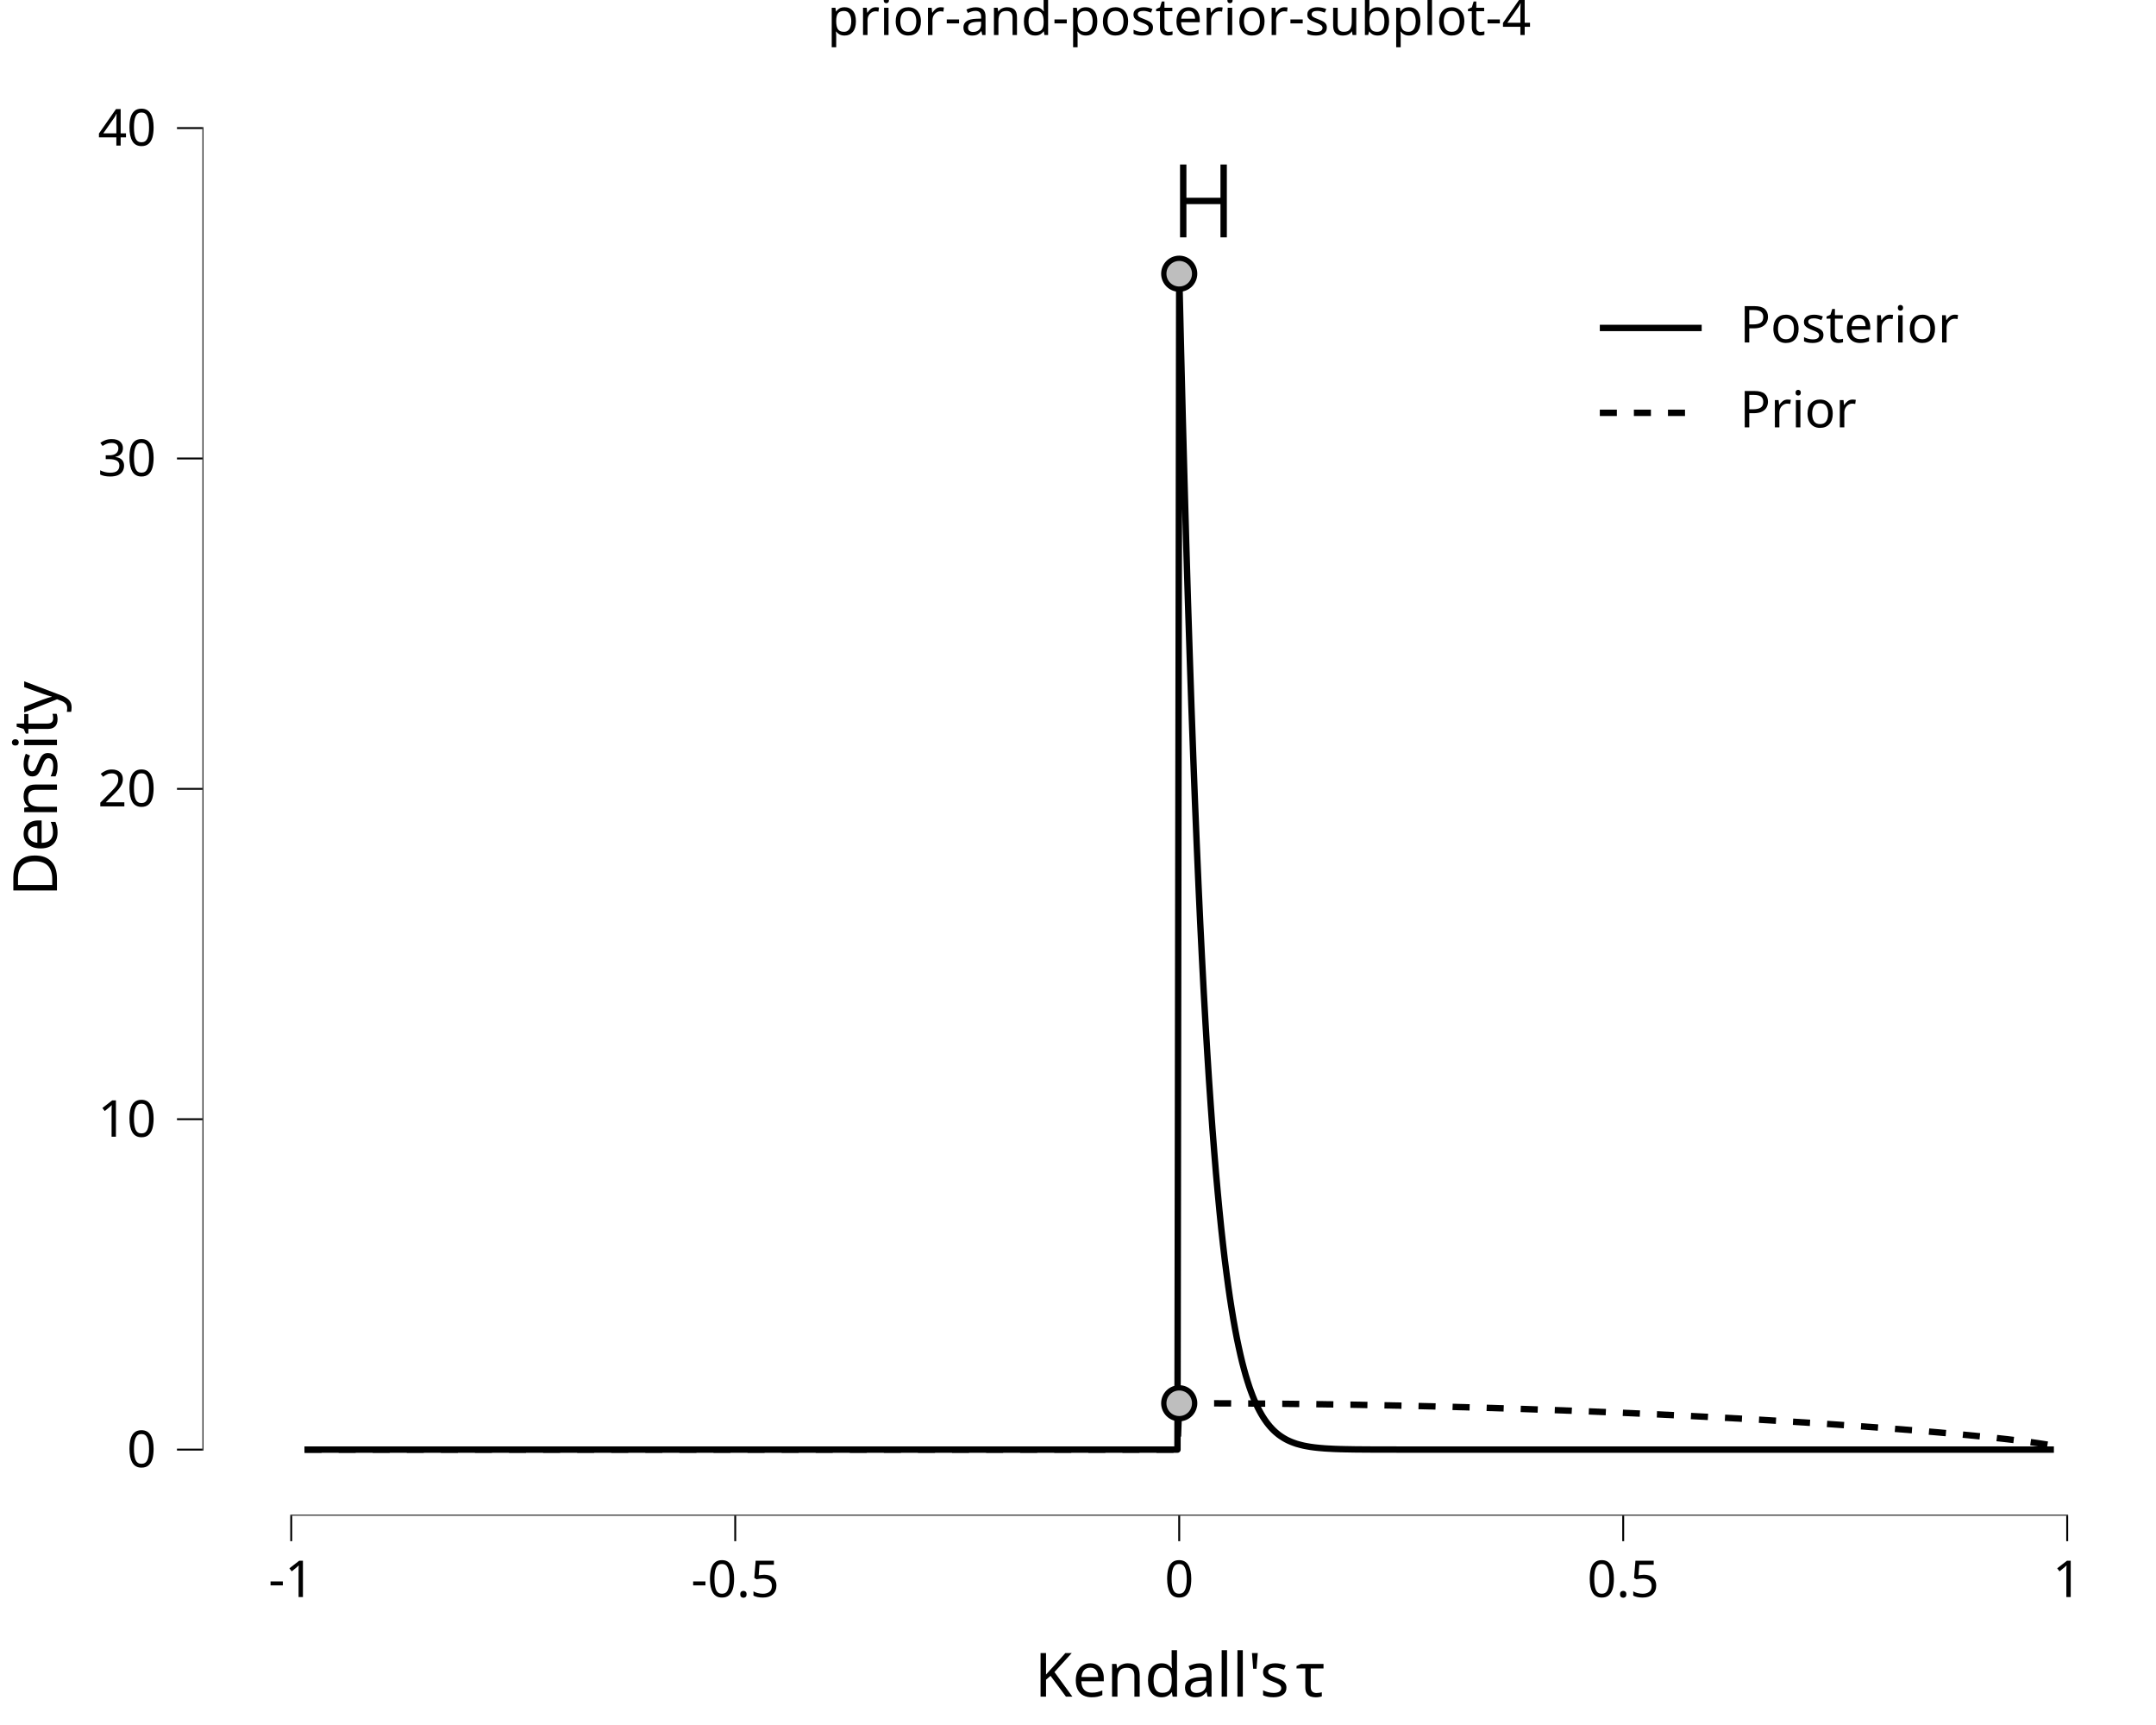
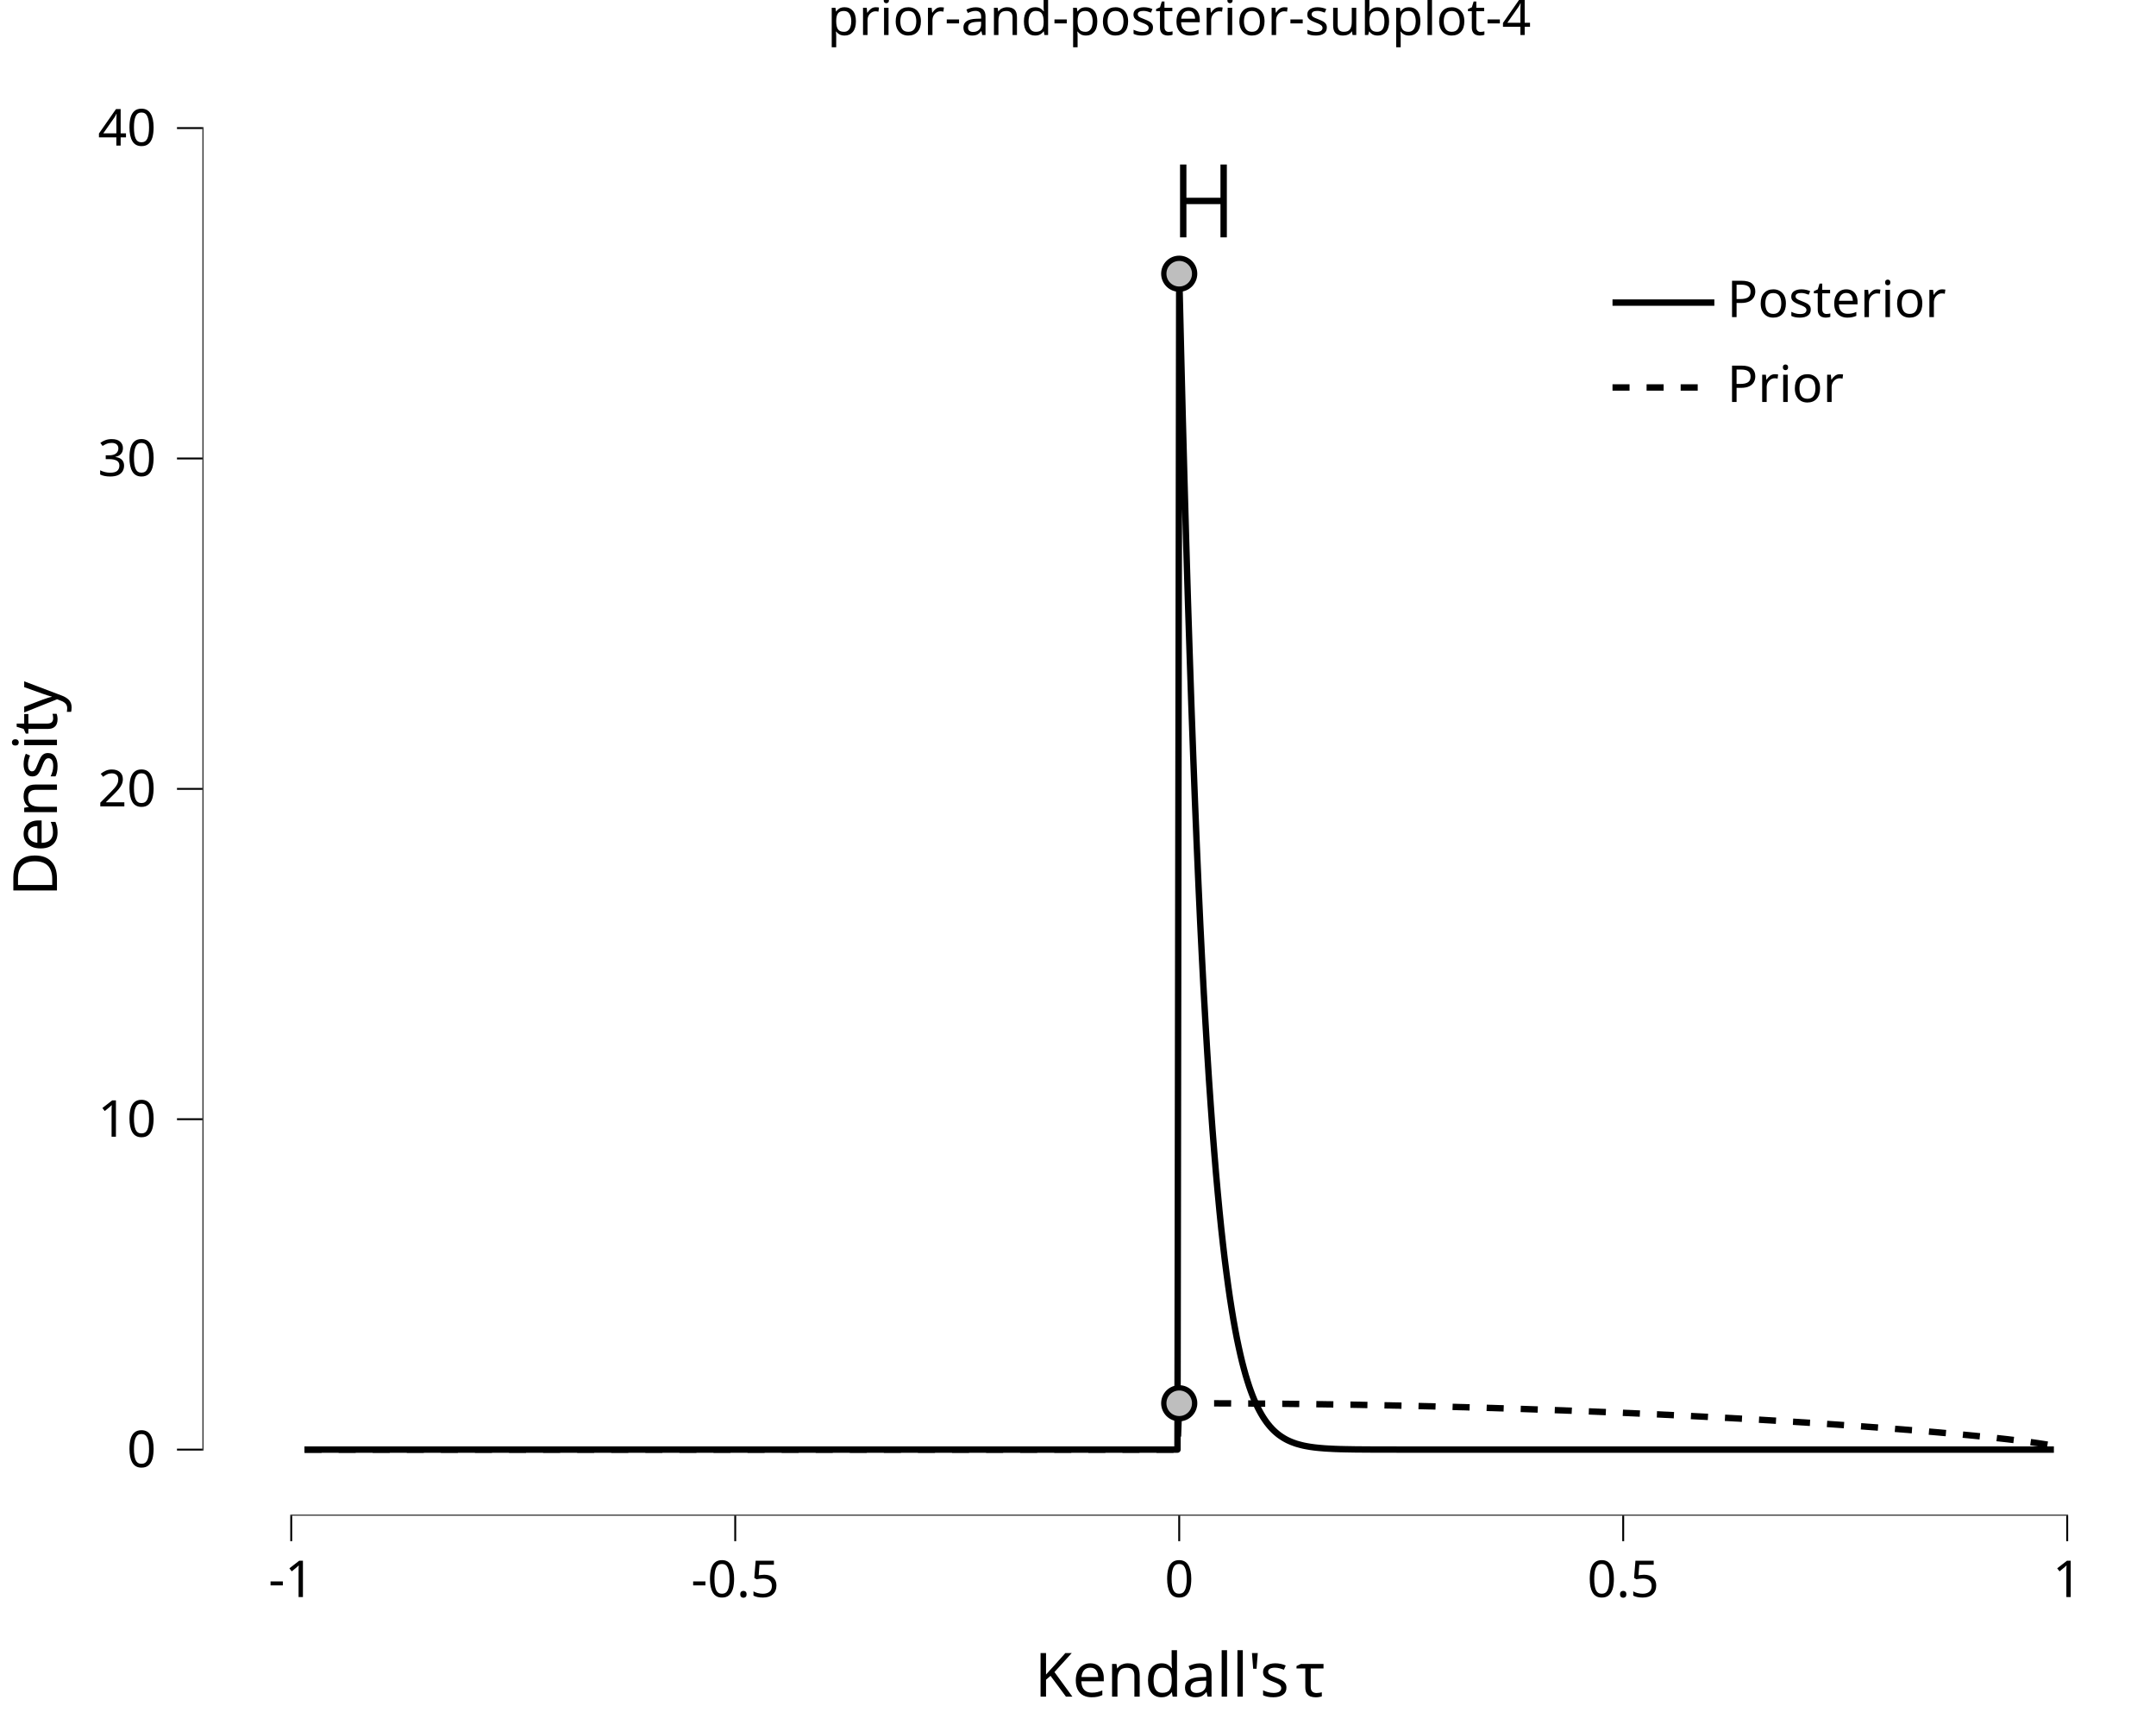
<svg xmlns="http://www.w3.org/2000/svg" class="svglite" data-engine-version="2.0" width="720.00pt" height="576.00pt" viewBox="0 0 720.00 576.00">
  <defs>
    <style type="text/css">
    .svglite line, .svglite polyline, .svglite polygon, .svglite path, .svglite rect, .svglite circle {
      fill: none;
      stroke: #000000;
      stroke-linecap: round;
      stroke-linejoin: round;
      stroke-miterlimit: 10.00;
    }
  </style>
  </defs>
  <rect width="100%" height="100%" style="stroke: none; fill: #FFFFFF;" />
  <defs>
    <clipPath id="cpMC4wMHw3MjAuMDB8MC4wMHw1NzYuMDA=">
      <rect x="0.00" y="0.00" width="720.00" height="576.00" />
    </clipPath>
  </defs>
  <g clip-path="url(#cpMC4wMHw3MjAuMDB8MC4wMHw1NzYuMDA=)">
    <rect x="0.00" y="0.00" width="720.00" height="576.00" style="stroke-width: 10.67; stroke: none;" />
  </g>
  <defs>
    <clipPath id="cpNjcuNjF8NzIwLjAwfDIwLjcxfDUwNi4xMA==">
      <rect x="67.61" y="20.71" width="652.39" height="485.39" />
    </clipPath>
  </defs>
  <g clip-path="url(#cpNjcuNjF8NzIwLjAwfDIwLjcxfDUwNi4xMA==)">
    <rect x="67.61" y="20.71" width="652.39" height="485.39" style="stroke-width: 10.67; stroke: none;" />
    <polyline points="101.71,484.04 102.29,484.04 102.88,484.04 103.46,484.04 104.05,484.04 104.63,484.04 105.21,484.04 105.80,484.04 106.38,484.04 106.97,484.04 107.55,484.04 108.14,484.04 108.72,484.04 109.30,484.04 109.89,484.04 110.47,484.04 111.06,484.04 111.64,484.04 112.22,484.04 112.81,484.04 113.39,484.04 113.98,484.04 114.56,484.04 115.15,484.04 115.73,484.04 116.31,484.04 116.90,484.04 117.48,484.04 118.07,484.04 118.65,484.04 119.23,484.04 119.82,484.04 120.40,484.04 120.99,484.04 121.57,484.04 122.16,484.04 122.74,484.04 123.32,484.04 123.91,484.04 124.49,484.04 125.08,484.04 125.66,484.04 126.25,484.04 126.83,484.04 127.41,484.04 128.00,484.04 128.58,484.04 129.17,484.04 129.75,484.04 130.33,484.04 130.92,484.04 131.50,484.04 132.09,484.04 132.67,484.04 133.26,484.04 133.84,484.04 134.42,484.04 135.01,484.04 135.59,484.04 136.18,484.04 136.76,484.04 137.34,484.04 137.93,484.04 138.51,484.04 139.10,484.04 139.68,484.04 140.27,484.04 140.85,484.04 141.43,484.04 142.02,484.04 142.60,484.04 143.19,484.04 143.77,484.04 144.35,484.04 144.94,484.04 145.52,484.04 146.11,484.04 146.69,484.04 147.28,484.04 147.86,484.04 148.44,484.04 149.03,484.04 149.61,484.04 150.20,484.04 150.78,484.04 151.37,484.04 151.95,484.04 152.53,484.04 153.12,484.04 153.70,484.04 154.29,484.04 154.87,484.04 155.45,484.04 156.04,484.04 156.62,484.04 157.21,484.04 157.79,484.04 158.38,484.04 158.96,484.04 159.54,484.04 160.13,484.04 160.71,484.04 161.30,484.04 161.88,484.04 162.46,484.04 163.05,484.04 163.63,484.04 164.22,484.04 164.80,484.04 165.39,484.04 165.97,484.04 166.55,484.04 167.14,484.04 167.72,484.04 168.31,484.04 168.89,484.04 169.48,484.04 170.06,484.04 170.64,484.04 171.23,484.04 171.81,484.04 172.40,484.04 172.98,484.04 173.56,484.04 174.15,484.04 174.73,484.04 175.32,484.04 175.90,484.04 176.49,484.04 177.07,484.04 177.65,484.04 178.24,484.04 178.82,484.04 179.41,484.04 179.99,484.04 180.57,484.04 181.16,484.04 181.74,484.04 182.33,484.04 182.91,484.04 183.50,484.04 184.08,484.04 184.66,484.04 185.25,484.04 185.83,484.04 186.42,484.04 187.00,484.04 187.58,484.04 188.17,484.04 188.75,484.04 189.34,484.04 189.92,484.04 190.51,484.04 191.09,484.04 191.67,484.04 192.26,484.04 192.84,484.04 193.43,484.04 194.01,484.04 194.60,484.04 195.18,484.04 195.76,484.04 196.35,484.04 196.93,484.04 197.52,484.04 198.10,484.04 198.68,484.04 199.27,484.04 199.85,484.04 200.44,484.04 201.02,484.04 201.61,484.04 202.19,484.04 202.77,484.04 203.36,484.04 203.94,484.04 204.53,484.04 205.11,484.04 205.69,484.04 206.28,484.04 206.86,484.04 207.45,484.04 208.03,484.04 208.62,484.04 209.20,484.04 209.78,484.04 210.37,484.04 210.95,484.04 211.54,484.04 212.12,484.04 212.71,484.04 213.29,484.04 213.87,484.04 214.46,484.04 215.04,484.04 215.63,484.04 216.21,484.04 216.79,484.04 217.38,484.04 217.96,484.04 218.55,484.04 219.13,484.04 219.72,484.04 220.30,484.04 220.88,484.04 221.47,484.04 222.05,484.04 222.64,484.04 223.22,484.04 223.80,484.04 224.39,484.04 224.97,484.04 225.56,484.04 226.14,484.04 226.73,484.04 227.31,484.04 227.89,484.04 228.48,484.04 229.06,484.04 229.65,484.04 230.23,484.04 230.81,484.04 231.40,484.04 231.98,484.04 232.57,484.04 233.15,484.04 233.74,484.04 234.32,484.04 234.90,484.04 235.49,484.04 236.07,484.04 236.66,484.04 237.24,484.04 237.83,484.04 238.41,484.04 238.99,484.04 239.58,484.04 240.16,484.04 240.75,484.04 241.33,484.04 241.91,484.04 242.50,484.04 243.08,484.04 243.67,484.04 244.25,484.04 244.84,484.04 245.42,484.04 246.00,484.04 246.59,484.04 247.17,484.04 247.76,484.04 248.34,484.04 248.92,484.04 249.51,484.04 250.09,484.04 250.68,484.04 251.26,484.04 251.85,484.04 252.43,484.04 253.01,484.04 253.60,484.04 254.18,484.04 254.77,484.04 255.35,484.04 255.93,484.04 256.52,484.04 257.10,484.04 257.69,484.04 258.27,484.04 258.86,484.04 259.44,484.04 260.02,484.04 260.61,484.04 261.19,484.04 261.78,484.04 262.36,484.04 262.95,484.04 263.53,484.04 264.11,484.04 264.70,484.04 265.28,484.04 265.87,484.04 266.45,484.04 267.03,484.04 267.62,484.04 268.20,484.04 268.79,484.04 269.37,484.04 269.96,484.04 270.54,484.04 271.12,484.04 271.71,484.04 272.29,484.04 272.88,484.04 273.46,484.04 274.04,484.04 274.63,484.04 275.21,484.04 275.80,484.04 276.38,484.04 276.97,484.04 277.55,484.04 278.13,484.04 278.72,484.04 279.30,484.04 279.89,484.04 280.47,484.04 281.06,484.04 281.64,484.04 282.22,484.04 282.81,484.04 283.39,484.04 283.98,484.04 284.56,484.04 285.14,484.04 285.73,484.04 286.31,484.04 286.90,484.04 287.48,484.04 288.07,484.04 288.65,484.04 289.23,484.04 289.82,484.04 290.40,484.04 290.99,484.04 291.57,484.04 292.15,484.04 292.74,484.04 293.32,484.04 293.91,484.04 294.49,484.04 295.08,484.04 295.66,484.04 296.24,484.04 296.83,484.04 297.41,484.04 298.00,484.04 298.58,484.04 299.16,484.04 299.75,484.04 300.33,484.04 300.92,484.04 301.50,484.04 302.09,484.04 302.67,484.04 303.25,484.04 303.84,484.04 304.42,484.04 305.01,484.04 305.59,484.04 306.18,484.04 306.76,484.04 307.34,484.04 307.93,484.04 308.51,484.04 309.10,484.04 309.68,484.04 310.26,484.04 310.85,484.04 311.43,484.04 312.02,484.04 312.60,484.04 313.19,484.04 313.77,484.04 314.35,484.04 314.94,484.04 315.52,484.04 316.11,484.04 316.69,484.04 317.27,484.04 317.86,484.04 318.44,484.04 319.03,484.04 319.61,484.04 320.20,484.04 320.78,484.04 321.36,484.04 321.95,484.04 322.53,484.04 323.12,484.04 323.70,484.04 324.29,484.04 324.87,484.04 325.45,484.04 326.04,484.04 326.62,484.04 327.21,484.04 327.79,484.04 328.37,484.04 328.96,484.04 329.54,484.04 330.13,484.04 330.71,484.04 331.30,484.04 331.88,484.04 332.46,484.04 333.05,484.04 333.63,484.04 334.22,484.04 334.80,484.04 335.38,484.04 335.97,484.04 336.55,484.04 337.14,484.04 337.72,484.04 338.31,484.04 338.89,484.04 339.47,484.04 340.06,484.04 340.64,484.04 341.23,484.04 341.81,484.04 342.39,484.04 342.98,484.04 343.56,484.04 344.15,484.04 344.73,484.04 345.32,484.04 345.90,484.04 346.48,484.04 347.07,484.04 347.65,484.04 348.24,484.04 348.82,484.04 349.41,484.04 349.99,484.04 350.57,484.04 351.16,484.04 351.74,484.04 352.33,484.04 352.91,484.04 353.49,484.04 354.08,484.04 354.66,484.04 355.25,484.04 355.83,484.04 356.42,484.04 357.00,484.04 357.58,484.04 358.17,484.04 358.75,484.04 359.34,484.04 359.92,484.04 360.50,484.04 361.09,484.04 361.67,484.04 362.26,484.04 362.84,484.04 363.43,484.04 364.01,484.04 364.59,484.04 365.18,484.04 365.76,484.04 366.35,484.04 366.93,484.04 367.51,484.04 368.10,484.04 368.68,484.04 369.27,484.04 369.85,484.04 370.44,484.04 371.02,484.04 371.60,484.04 372.19,484.04 372.77,484.04 373.36,484.04 373.94,484.04 374.53,484.04 375.11,484.04 375.69,484.04 376.28,484.04 376.86,484.04 377.45,484.04 378.03,484.04 378.61,484.04 379.20,484.04 379.78,484.04 380.37,484.04 380.95,484.04 381.54,484.04 382.12,484.04 382.70,484.04 383.29,484.04 383.87,484.04 384.46,484.04 385.04,484.04 385.62,484.04 386.21,484.04 386.79,484.04 387.38,484.04 387.96,484.04 388.55,484.04 389.13,484.04 389.71,484.04 390.30,484.04 390.88,484.04 391.47,484.04 392.05,484.04 392.64,484.04 393.22,484.04 393.80,91.40 394.39,115.91 394.97,139.04 395.56,160.87 396.14,181.44 396.72,200.83 397.31,219.10 397.89,236.29 398.48,252.48 399.06,267.70 399.65,282.01 400.23,295.46 400.81,308.09 401.40,319.95 401.98,331.07 402.57,341.51 403.15,351.29 403.73,360.46 404.32,369.04 404.90,377.07 405.49,384.59 406.07,391.62 406.66,398.19 407.24,404.33 407.82,410.07 408.41,415.42 408.99,420.41 409.58,425.06 410.16,429.40 410.74,433.44 411.33,437.21 411.91,440.71 412.50,443.97 413.08,447.00 413.67,449.82 414.25,452.43 414.83,454.86 415.42,457.11 416.00,459.21 416.59,461.14 417.17,462.94 417.76,464.61 418.34,466.15 418.92,467.57 419.51,468.89 420.09,470.11 420.68,471.24 421.26,472.28 421.84,473.24 422.43,474.13 423.01,474.95 423.60,475.70 424.18,476.40 424.77,477.04 425.35,477.63 425.93,478.17 426.52,478.67 427.10,479.13 427.69,479.55 428.27,479.93 428.85,480.29 429.44,480.62 430.02,480.92 430.61,481.19 431.19,481.44 431.78,481.67 432.36,481.88 432.94,482.08 433.53,482.25 434.11,482.41 434.70,482.56 435.28,482.70 435.86,482.82 436.45,482.93 437.03,483.03 437.62,483.13 438.20,483.21 438.79,483.29 439.37,483.36 439.95,483.42 440.54,483.48 441.12,483.53 441.71,483.58 442.29,483.63 442.88,483.67 443.46,483.70 444.04,483.73 444.63,483.76 445.21,483.79 445.80,483.82 446.38,483.84 446.96,483.86 447.55,483.88 448.13,483.89 448.72,483.91 449.30,483.92 449.89,483.93 450.47,483.94 451.05,483.95 451.64,483.96 452.22,483.97 452.81,483.98 453.39,483.98 453.97,483.99 454.56,483.99 455.14,484.00 455.73,484.00 456.31,484.01 456.90,484.01 457.48,484.01 458.06,484.02 458.65,484.02 459.23,484.02 459.82,484.02 460.40,484.02 460.99,484.03 461.57,484.03 462.15,484.03 462.74,484.03 463.32,484.03 463.91,484.03 464.49,484.03 465.07,484.03 465.66,484.03 466.24,484.03 466.83,484.04 467.41,484.04 468.00,484.04 468.58,484.04 469.16,484.04 469.75,484.04 470.33,484.04 470.92,484.04 471.50,484.04 472.08,484.04 472.67,484.04 473.25,484.04 473.84,484.04 474.42,484.04 475.01,484.04 475.59,484.04 476.17,484.04 476.76,484.04 477.34,484.04 477.93,484.04 478.51,484.04 479.09,484.04 479.68,484.04 480.26,484.04 480.85,484.04 481.43,484.04 482.02,484.04 482.60,484.04 483.18,484.04 483.77,484.04 484.35,484.04 484.94,484.04 485.52,484.04 486.11,484.04 486.69,484.04 487.27,484.04 487.86,484.04 488.44,484.04 489.03,484.04 489.61,484.04 490.19,484.04 490.78,484.04 491.36,484.04 491.95,484.04 492.53,484.04 493.12,484.04 493.70,484.04 494.28,484.04 494.87,484.04 495.45,484.04 496.04,484.04 496.62,484.04 497.20,484.04 497.79,484.04 498.37,484.04 498.96,484.04 499.54,484.04 500.13,484.04 500.71,484.04 501.29,484.04 501.88,484.04 502.46,484.04 503.05,484.04 503.63,484.04 504.22,484.04 504.80,484.04 505.38,484.04 505.97,484.04 506.55,484.04 507.14,484.04 507.72,484.04 508.30,484.04 508.89,484.04 509.47,484.04 510.06,484.04 510.64,484.04 511.23,484.04 511.81,484.04 512.39,484.04 512.98,484.04 513.56,484.04 514.15,484.04 514.73,484.04 515.31,484.04 515.90,484.04 516.48,484.04 517.07,484.04 517.65,484.04 518.24,484.04 518.82,484.04 519.40,484.04 519.99,484.04 520.57,484.04 521.16,484.04 521.74,484.04 522.32,484.04 522.91,484.04 523.49,484.04 524.08,484.04 524.66,484.04 525.25,484.04 525.83,484.04 526.41,484.04 527.00,484.04 527.58,484.04 528.17,484.04 528.75,484.04 529.34,484.04 529.92,484.04 530.50,484.04 531.09,484.04 531.67,484.04 532.26,484.04 532.84,484.04 533.42,484.04 534.01,484.04 534.59,484.04 535.18,484.04 535.76,484.04 536.35,484.04 536.93,484.04 537.51,484.04 538.10,484.04 538.68,484.04 539.27,484.04 539.85,484.04 540.43,484.04 541.02,484.04 541.60,484.04 542.19,484.04 542.77,484.04 543.36,484.04 543.94,484.04 544.52,484.04 545.11,484.04 545.69,484.04 546.28,484.04 546.86,484.04 547.44,484.04 548.03,484.04 548.61,484.04 549.20,484.04 549.78,484.04 550.37,484.04 550.95,484.04 551.53,484.04 552.12,484.04 552.70,484.04 553.29,484.04 553.87,484.04 554.46,484.04 555.04,484.04 555.62,484.04 556.21,484.04 556.79,484.04 557.38,484.04 557.96,484.04 558.54,484.04 559.13,484.04 559.71,484.04 560.30,484.04 560.88,484.04 561.47,484.04 562.05,484.04 562.63,484.04 563.22,484.04 563.80,484.04 564.39,484.04 564.97,484.04 565.55,484.04 566.14,484.04 566.72,484.04 567.31,484.04 567.89,484.04 568.48,484.04 569.06,484.04 569.64,484.04 570.23,484.04 570.81,484.04 571.40,484.04 571.98,484.04 572.57,484.04 573.15,484.04 573.73,484.04 574.32,484.04 574.90,484.04 575.49,484.04 576.07,484.04 576.65,484.04 577.24,484.04 577.82,484.04 578.41,484.04 578.99,484.04 579.58,484.04 580.16,484.04 580.74,484.04 581.33,484.04 581.91,484.04 582.50,484.04 583.08,484.04 583.66,484.04 584.25,484.04 584.83,484.04 585.42,484.04 586.00,484.04 586.59,484.04 587.17,484.04 587.75,484.04 588.34,484.04 588.92,484.04 589.51,484.04 590.09,484.04 590.67,484.04 591.26,484.04 591.84,484.04 592.43,484.04 593.01,484.04 593.60,484.04 594.18,484.04 594.76,484.04 595.35,484.04 595.93,484.04 596.52,484.04 597.10,484.04 597.69,484.04 598.27,484.04 598.85,484.04 599.44,484.04 600.02,484.04 600.61,484.04 601.19,484.04 601.77,484.04 602.36,484.04 602.94,484.04 603.53,484.04 604.11,484.04 604.70,484.04 605.28,484.04 605.86,484.04 606.45,484.04 607.03,484.04 607.62,484.04 608.20,484.04 608.78,484.04 609.37,484.04 609.95,484.04 610.54,484.04 611.12,484.04 611.71,484.04 612.29,484.04 612.87,484.04 613.46,484.04 614.04,484.04 614.63,484.04 615.21,484.04 615.80,484.04 616.38,484.04 616.96,484.04 617.55,484.04 618.13,484.04 618.72,484.04 619.30,484.04 619.88,484.04 620.47,484.04 621.05,484.04 621.64,484.04 622.22,484.04 622.81,484.04 623.39,484.04 623.97,484.04 624.56,484.04 625.14,484.04 625.73,484.04 626.31,484.04 626.89,484.04 627.48,484.04 628.06,484.04 628.65,484.04 629.23,484.04 629.82,484.04 630.40,484.04 630.98,484.04 631.57,484.04 632.15,484.04 632.74,484.04 633.32,484.04 633.90,484.04 634.49,484.04 635.07,484.04 635.66,484.04 636.24,484.04 636.83,484.04 637.41,484.04 637.99,484.04 638.58,484.04 639.16,484.04 639.75,484.04 640.33,484.04 640.92,484.04 641.50,484.04 642.08,484.04 642.67,484.04 643.25,484.04 643.84,484.04 644.42,484.04 645.00,484.04 645.59,484.04 646.17,484.04 646.76,484.04 647.34,484.04 647.93,484.04 648.51,484.04 649.09,484.04 649.68,484.04 650.26,484.04 650.85,484.04 651.43,484.04 652.01,484.04 652.60,484.04 653.18,484.04 653.77,484.04 654.35,484.04 654.94,484.04 655.52,484.04 656.10,484.04 656.69,484.04 657.27,484.04 657.86,484.04 658.44,484.04 659.02,484.04 659.61,484.04 660.19,484.04 660.78,484.04 661.36,484.04 661.95,484.04 662.53,484.04 663.11,484.04 663.70,484.04 664.28,484.04 664.87,484.04 665.45,484.04 666.04,484.04 666.62,484.04 667.20,484.04 667.79,484.04 668.37,484.04 668.96,484.04 669.54,484.04 670.12,484.04 670.71,484.04 671.29,484.04 671.88,484.04 672.46,484.04 673.05,484.04 673.63,484.04 674.21,484.04 674.80,484.04 675.38,484.04 675.97,484.04 676.55,484.04 677.13,484.04 677.72,484.04 678.30,484.04 678.89,484.04 679.47,484.04 680.06,484.04 680.64,484.04 681.22,484.04 681.81,484.04 682.39,484.04 682.98,484.04 683.56,484.04 684.15,484.04 684.73,484.04 685.31,484.04 685.90,484.04 " style="stroke-width: 2.13; stroke-linecap: butt;" />
    <polyline points="101.71,484.04 102.29,484.04 102.88,484.04 103.46,484.04 104.05,484.04 104.63,484.04 105.21,484.04 105.80,484.04 106.38,484.04 106.97,484.04 107.55,484.04 108.14,484.04 108.72,484.04 109.30,484.04 109.89,484.04 110.47,484.04 111.06,484.04 111.64,484.04 112.22,484.04 112.81,484.04 113.39,484.04 113.98,484.04 114.56,484.04 115.15,484.04 115.73,484.04 116.31,484.04 116.90,484.04 117.48,484.04 118.07,484.04 118.65,484.04 119.23,484.04 119.82,484.04 120.40,484.04 120.99,484.04 121.57,484.04 122.16,484.04 122.74,484.04 123.32,484.04 123.91,484.04 124.49,484.04 125.08,484.04 125.66,484.04 126.25,484.04 126.83,484.04 127.41,484.04 128.00,484.04 128.58,484.04 129.17,484.04 129.75,484.04 130.33,484.04 130.92,484.04 131.50,484.04 132.09,484.04 132.67,484.04 133.26,484.04 133.84,484.04 134.42,484.04 135.01,484.04 135.59,484.04 136.18,484.04 136.76,484.04 137.34,484.04 137.93,484.04 138.51,484.04 139.10,484.04 139.68,484.04 140.27,484.04 140.85,484.04 141.43,484.04 142.02,484.04 142.60,484.04 143.19,484.04 143.77,484.04 144.35,484.04 144.94,484.04 145.52,484.04 146.11,484.04 146.69,484.04 147.28,484.04 147.86,484.04 148.44,484.04 149.03,484.04 149.61,484.04 150.20,484.04 150.78,484.04 151.37,484.04 151.95,484.04 152.53,484.04 153.12,484.04 153.70,484.04 154.29,484.04 154.87,484.04 155.45,484.04 156.04,484.04 156.62,484.04 157.21,484.04 157.79,484.04 158.38,484.04 158.96,484.04 159.54,484.04 160.13,484.04 160.71,484.04 161.30,484.04 161.88,484.04 162.46,484.04 163.05,484.04 163.63,484.04 164.22,484.04 164.80,484.04 165.39,484.04 165.97,484.04 166.55,484.04 167.14,484.04 167.72,484.04 168.31,484.04 168.89,484.04 169.48,484.04 170.06,484.04 170.64,484.04 171.23,484.04 171.81,484.04 172.40,484.04 172.98,484.04 173.56,484.04 174.15,484.04 174.73,484.04 175.32,484.04 175.90,484.04 176.49,484.04 177.07,484.04 177.65,484.04 178.24,484.04 178.82,484.04 179.41,484.04 179.99,484.04 180.57,484.04 181.16,484.04 181.74,484.04 182.33,484.04 182.91,484.04 183.50,484.04 184.08,484.04 184.66,484.04 185.25,484.04 185.83,484.04 186.42,484.04 187.00,484.04 187.58,484.04 188.17,484.04 188.75,484.04 189.34,484.04 189.92,484.04 190.51,484.04 191.09,484.04 191.67,484.04 192.26,484.04 192.84,484.04 193.43,484.04 194.01,484.04 194.60,484.04 195.18,484.04 195.76,484.04 196.35,484.04 196.93,484.04 197.52,484.04 198.10,484.04 198.68,484.04 199.27,484.04 199.85,484.04 200.44,484.04 201.02,484.04 201.61,484.04 202.19,484.04 202.77,484.04 203.36,484.04 203.94,484.04 204.53,484.04 205.11,484.04 205.69,484.04 206.28,484.04 206.86,484.04 207.45,484.04 208.03,484.04 208.62,484.04 209.20,484.04 209.78,484.04 210.37,484.04 210.95,484.04 211.54,484.04 212.12,484.04 212.71,484.04 213.29,484.04 213.87,484.04 214.46,484.04 215.04,484.04 215.63,484.04 216.21,484.04 216.79,484.04 217.38,484.04 217.96,484.04 218.55,484.04 219.13,484.04 219.72,484.04 220.30,484.04 220.88,484.04 221.47,484.04 222.05,484.04 222.64,484.04 223.22,484.04 223.80,484.04 224.39,484.04 224.97,484.04 225.56,484.04 226.14,484.04 226.73,484.04 227.31,484.04 227.89,484.04 228.48,484.04 229.06,484.04 229.65,484.04 230.23,484.04 230.81,484.04 231.40,484.04 231.98,484.04 232.57,484.04 233.15,484.04 233.74,484.04 234.32,484.04 234.90,484.04 235.49,484.04 236.07,484.04 236.66,484.04 237.24,484.04 237.83,484.04 238.41,484.04 238.99,484.04 239.58,484.04 240.16,484.04 240.75,484.04 241.33,484.04 241.91,484.04 242.50,484.04 243.08,484.04 243.67,484.04 244.25,484.04 244.84,484.04 245.42,484.04 246.00,484.04 246.59,484.04 247.17,484.04 247.76,484.04 248.34,484.04 248.92,484.04 249.51,484.04 250.09,484.04 250.68,484.04 251.26,484.04 251.85,484.04 252.43,484.04 253.01,484.04 253.60,484.04 254.18,484.04 254.77,484.04 255.35,484.04 255.93,484.04 256.52,484.04 257.10,484.04 257.69,484.04 258.27,484.04 258.86,484.04 259.44,484.04 260.02,484.04 260.61,484.04 261.19,484.04 261.78,484.04 262.36,484.04 262.95,484.04 263.53,484.04 264.11,484.04 264.70,484.04 265.28,484.04 265.87,484.04 266.45,484.04 267.03,484.04 267.62,484.04 268.20,484.04 268.79,484.04 269.37,484.04 269.96,484.04 270.54,484.04 271.12,484.04 271.71,484.04 272.29,484.04 272.88,484.04 273.46,484.04 274.04,484.04 274.63,484.04 275.21,484.04 275.80,484.04 276.38,484.04 276.97,484.04 277.55,484.04 278.13,484.04 278.72,484.04 279.30,484.04 279.89,484.04 280.47,484.04 281.06,484.04 281.64,484.04 282.22,484.04 282.81,484.04 283.39,484.04 283.98,484.04 284.56,484.04 285.14,484.04 285.73,484.04 286.31,484.04 286.90,484.04 287.48,484.04 288.07,484.04 288.65,484.04 289.23,484.04 289.82,484.04 290.40,484.04 290.99,484.04 291.57,484.04 292.15,484.04 292.74,484.04 293.32,484.04 293.91,484.04 294.49,484.04 295.08,484.04 295.66,484.04 296.24,484.04 296.83,484.04 297.41,484.04 298.00,484.04 298.58,484.04 299.16,484.04 299.75,484.04 300.33,484.04 300.92,484.04 301.50,484.04 302.09,484.04 302.67,484.04 303.25,484.04 303.84,484.04 304.42,484.04 305.01,484.04 305.59,484.04 306.18,484.04 306.76,484.04 307.34,484.04 307.93,484.04 308.51,484.04 309.10,484.04 309.68,484.04 310.26,484.04 310.85,484.04 311.43,484.04 312.02,484.04 312.60,484.04 313.19,484.04 313.77,484.04 314.35,484.04 314.94,484.04 315.52,484.04 316.11,484.04 316.69,484.04 317.27,484.04 317.86,484.04 318.44,484.04 319.03,484.04 319.61,484.04 320.20,484.04 320.78,484.04 321.36,484.04 321.95,484.04 322.53,484.04 323.12,484.04 323.70,484.04 324.29,484.04 324.87,484.04 325.45,484.04 326.04,484.04 326.62,484.04 327.21,484.04 327.79,484.04 328.37,484.04 328.96,484.04 329.54,484.04 330.13,484.04 330.71,484.04 331.30,484.04 331.88,484.04 332.46,484.04 333.05,484.04 333.63,484.04 334.22,484.04 334.80,484.04 335.38,484.04 335.97,484.04 336.55,484.04 337.14,484.04 337.72,484.04 338.31,484.04 338.89,484.04 339.47,484.04 340.06,484.04 340.64,484.04 341.23,484.04 341.81,484.04 342.39,484.04 342.98,484.04 343.56,484.04 344.15,484.04 344.73,484.04 345.32,484.04 345.90,484.04 346.48,484.04 347.07,484.04 347.65,484.04 348.24,484.04 348.82,484.04 349.41,484.04 349.99,484.04 350.57,484.04 351.16,484.04 351.74,484.04 352.33,484.04 352.91,484.04 353.49,484.04 354.08,484.04 354.66,484.04 355.25,484.04 355.83,484.04 356.42,484.04 357.00,484.04 357.58,484.04 358.17,484.04 358.75,484.04 359.34,484.04 359.92,484.04 360.50,484.04 361.09,484.04 361.67,484.04 362.26,484.04 362.84,484.04 363.43,484.04 364.01,484.04 364.59,484.04 365.18,484.04 365.76,484.04 366.35,484.04 366.93,484.04 367.51,484.04 368.10,484.04 368.68,484.04 369.27,484.04 369.85,484.04 370.44,484.04 371.02,484.04 371.60,484.04 372.19,484.04 372.77,484.04 373.36,484.04 373.94,484.04 374.53,484.04 375.11,484.04 375.69,484.04 376.28,484.04 376.86,484.04 377.45,484.04 378.03,484.04 378.61,484.04 379.20,484.04 379.78,484.04 380.37,484.04 380.95,484.04 381.54,484.04 382.12,484.04 382.70,484.04 383.29,484.04 383.87,484.04 384.46,484.04 385.04,484.04 385.62,484.04 386.21,484.04 386.79,484.04 387.38,484.04 387.96,484.04 388.55,484.04 389.13,484.04 389.71,484.04 390.30,484.04 390.88,484.04 391.47,484.04 392.05,484.04 392.64,484.04 393.22,484.04 393.80,468.57 394.39,468.57 394.97,468.57 395.56,468.57 396.14,468.57 396.72,468.57 397.31,468.57 397.89,468.57 398.48,468.57 399.06,468.57 399.65,468.58 400.23,468.58 400.81,468.58 401.40,468.58 401.98,468.58 402.57,468.58 403.15,468.58 403.73,468.59 404.32,468.59 404.90,468.59 405.49,468.59 406.07,468.59 406.66,468.59 407.24,468.60 407.82,468.60 408.41,468.60 408.99,468.60 409.58,468.61 410.16,468.61 410.74,468.61 411.33,468.62 411.91,468.62 412.50,468.62 413.08,468.62 413.67,468.63 414.25,468.63 414.83,468.63 415.42,468.64 416.00,468.64 416.59,468.65 417.17,468.65 417.76,468.65 418.34,468.66 418.92,468.66 419.51,468.67 420.09,468.67 420.68,468.68 421.26,468.68 421.84,468.68 422.43,468.69 423.01,468.69 423.60,468.70 424.18,468.70 424.77,468.71 425.35,468.71 425.93,468.72 426.52,468.73 427.10,468.73 427.69,468.74 428.27,468.74 428.85,468.75 429.44,468.75 430.02,468.76 430.61,468.77 431.19,468.77 431.78,468.78 432.36,468.79 432.94,468.79 433.53,468.80 434.11,468.81 434.70,468.81 435.28,468.82 435.86,468.83 436.45,468.83 437.03,468.84 437.62,468.85 438.20,468.86 438.79,468.86 439.37,468.87 439.95,468.88 440.54,468.89 441.12,468.89 441.71,468.90 442.29,468.91 442.88,468.92 443.46,468.93 444.04,468.94 444.63,468.94 445.21,468.95 445.80,468.96 446.38,468.97 446.96,468.98 447.55,468.99 448.13,469.00 448.72,469.01 449.30,469.02 449.89,469.03 450.47,469.04 451.05,469.04 451.64,469.05 452.22,469.06 452.81,469.07 453.39,469.08 453.97,469.09 454.56,469.10 455.14,469.12 455.73,469.13 456.31,469.14 456.90,469.15 457.48,469.16 458.06,469.17 458.65,469.18 459.23,469.19 459.82,469.20 460.40,469.21 460.99,469.22 461.57,469.24 462.15,469.25 462.74,469.26 463.32,469.27 463.91,469.28 464.49,469.29 465.07,469.31 465.66,469.32 466.24,469.33 466.83,469.34 467.41,469.35 468.00,469.37 468.58,469.38 469.16,469.39 469.75,469.41 470.33,469.42 470.92,469.43 471.50,469.44 472.08,469.46 472.67,469.47 473.25,469.48 473.84,469.50 474.42,469.51 475.01,469.52 475.59,469.54 476.17,469.55 476.76,469.57 477.34,469.58 477.93,469.59 478.51,469.61 479.09,469.62 479.68,469.64 480.26,469.65 480.85,469.67 481.43,469.68 482.02,469.70 482.60,469.71 483.18,469.73 483.77,469.74 484.35,469.76 484.94,469.77 485.52,469.79 486.11,469.80 486.69,469.82 487.27,469.84 487.86,469.85 488.44,469.87 489.03,469.88 489.61,469.90 490.19,469.92 490.78,469.93 491.36,469.95 491.95,469.97 492.53,469.98 493.12,470.00 493.70,470.02 494.28,470.03 494.87,470.05 495.45,470.07 496.04,470.08 496.62,470.10 497.20,470.12 497.79,470.14 498.37,470.15 498.96,470.17 499.54,470.19 500.13,470.21 500.71,470.23 501.29,470.24 501.88,470.26 502.46,470.28 503.05,470.30 503.63,470.32 504.22,470.34 504.80,470.35 505.38,470.37 505.97,470.39 506.55,470.41 507.14,470.43 507.72,470.45 508.30,470.47 508.89,470.49 509.47,470.51 510.06,470.53 510.64,470.55 511.23,470.57 511.81,470.59 512.39,470.61 512.98,470.63 513.56,470.65 514.15,470.67 514.73,470.69 515.31,470.71 515.90,470.73 516.48,470.75 517.07,470.77 517.65,470.79 518.24,470.81 518.82,470.84 519.40,470.86 519.99,470.88 520.57,470.90 521.16,470.92 521.74,470.94 522.32,470.96 522.91,470.99 523.49,471.01 524.08,471.03 524.66,471.05 525.25,471.08 525.83,471.10 526.41,471.12 527.00,471.14 527.58,471.17 528.17,471.19 528.75,471.21 529.34,471.23 529.92,471.26 530.50,471.28 531.09,471.30 531.67,471.33 532.26,471.35 532.84,471.37 533.42,471.40 534.01,471.42 534.59,471.45 535.18,471.47 535.76,471.49 536.35,471.52 536.93,471.54 537.51,471.57 538.10,471.59 538.68,471.62 539.27,471.64 539.85,471.67 540.43,471.69 541.02,471.72 541.60,471.74 542.19,471.77 542.77,471.79 543.36,471.82 543.94,471.84 544.52,471.87 545.11,471.89 545.69,471.92 546.28,471.95 546.86,471.97 547.44,472.00 548.03,472.03 548.61,472.05 549.20,472.08 549.78,472.11 550.37,472.13 550.95,472.16 551.53,472.19 552.12,472.21 552.70,472.24 553.29,472.27 553.87,472.29 554.46,472.32 555.04,472.35 555.62,472.38 556.21,472.41 556.79,472.43 557.38,472.46 557.96,472.49 558.54,472.52 559.13,472.55 559.71,472.57 560.30,472.60 560.88,472.63 561.47,472.66 562.05,472.69 562.63,472.72 563.22,472.75 563.80,472.78 564.39,472.81 564.97,472.84 565.55,472.87 566.14,472.90 566.72,472.93 567.31,472.96 567.89,472.99 568.48,473.02 569.06,473.05 569.64,473.08 570.23,473.11 570.81,473.14 571.40,473.17 571.98,473.20 572.57,473.23 573.15,473.26 573.73,473.29 574.32,473.32 574.90,473.35 575.49,473.39 576.07,473.42 576.65,473.45 577.24,473.48 577.82,473.51 578.41,473.54 578.99,473.58 579.58,473.61 580.16,473.64 580.74,473.67 581.33,473.71 581.91,473.74 582.50,473.77 583.08,473.81 583.66,473.84 584.25,473.87 584.83,473.91 585.42,473.94 586.00,473.97 586.59,474.01 587.17,474.04 587.75,474.07 588.34,474.11 588.92,474.14 589.51,474.18 590.09,474.21 590.67,474.25 591.26,474.28 591.84,474.32 592.43,474.35 593.01,474.39 593.60,474.42 594.18,474.46 594.76,474.49 595.35,474.53 595.93,474.56 596.52,474.60 597.10,474.63 597.69,474.67 598.27,474.71 598.85,474.74 599.44,474.78 600.02,474.82 600.61,474.85 601.19,474.89 601.77,474.93 602.36,474.96 602.94,475.00 603.53,475.04 604.11,475.08 604.70,475.11 605.28,475.15 605.86,475.19 606.45,475.23 607.03,475.27 607.62,475.30 608.20,475.34 608.78,475.38 609.37,475.42 609.95,475.46 610.54,475.50 611.12,475.54 611.71,475.58 612.29,475.62 612.87,475.66 613.46,475.70 614.04,475.74 614.63,475.78 615.21,475.82 615.80,475.86 616.38,475.90 616.96,475.94 617.55,475.98 618.13,476.02 618.72,476.06 619.30,476.10 619.88,476.14 620.47,476.19 621.05,476.23 621.64,476.27 622.22,476.31 622.81,476.35 623.39,476.40 623.97,476.44 624.56,476.48 625.14,476.53 625.73,476.57 626.31,476.61 626.89,476.66 627.48,476.70 628.06,476.74 628.65,476.79 629.23,476.83 629.82,476.88 630.40,476.92 630.98,476.96 631.57,477.01 632.15,477.05 632.74,477.10 633.32,477.15 633.90,477.19 634.49,477.24 635.07,477.28 635.66,477.33 636.24,477.38 636.83,477.42 637.41,477.47 637.99,477.52 638.58,477.56 639.16,477.61 639.75,477.66 640.33,477.71 640.92,477.76 641.50,477.80 642.08,477.85 642.67,477.90 643.25,477.95 643.84,478.00 644.42,478.05 645.00,478.10 645.59,478.15 646.17,478.20 646.76,478.25 647.34,478.30 647.93,478.35 648.51,478.41 649.09,478.46 649.68,478.51 650.26,478.56 650.85,478.61 651.43,478.67 652.01,478.72 652.60,478.77 653.18,478.83 653.77,478.88 654.35,478.94 654.94,478.99 655.52,479.05 656.10,479.10 656.69,479.16 657.27,479.21 657.86,479.27 658.44,479.33 659.02,479.38 659.61,479.44 660.19,479.50 660.78,479.56 661.36,479.62 661.95,479.67 662.53,479.73 663.11,479.79 663.70,479.86 664.28,479.92 664.87,479.98 665.45,480.04 666.04,480.10 666.62,480.16 667.20,480.23 667.79,480.29 668.37,480.36 668.96,480.42 669.54,480.49 670.12,480.55 670.71,480.62 671.29,480.69 671.88,480.76 672.46,480.83 673.05,480.90 673.63,480.97 674.21,481.04 674.80,481.11 675.38,481.19 675.97,481.26 676.55,481.34 677.13,481.41 677.72,481.49 678.30,481.57 678.89,481.65 679.47,481.73 680.06,481.82 680.64,481.90 681.22,481.99 681.81,482.08 682.39,482.17 682.98,482.26 683.56,482.35 684.15,482.45 684.73,482.55 685.31,482.66 685.90,482.77 " style="stroke-width: 2.13; stroke-dasharray: 5.69,5.69; stroke-linecap: butt;" />
    <circle cx="393.80" cy="468.57" r="5.15" style="stroke-width: 1.77; fill: #BEBEBE;" />
    <circle cx="393.80" cy="91.40" r="5.15" style="stroke-width: 1.77; fill: #BEBEBE;" />
    <polyline points="408.64,79.25 408.64,54.93 " style="stroke-width: 2.13; stroke-linecap: butt;" />
    <polyline points="408.64,67.09 395.14,67.09 " style="stroke-width: 2.13; stroke-linecap: butt;" />
    <polyline points="395.14,79.25 395.14,54.93 " style="stroke-width: 2.13; stroke-linecap: butt;" />
    <line x1="96.94" y1="506.10" x2="690.66" y2="506.10" style="stroke-width: 0.64; stroke-linecap: butt;" />
    <line x1="67.61" y1="484.36" x2="67.61" y2="42.45" style="stroke-width: 0.64; stroke-linecap: butt;" />
    <rect x="67.61" y="20.71" width="652.39" height="485.39" style="stroke-width: 0.00; stroke: none;" />
  </g>
  <g clip-path="url(#cpMC4wMHw3MjAuMDB8MC4wMHw1NzYuMDA=)">
    <polyline points="67.61,506.10 67.61,20.71 " style="stroke-width: 0.00; stroke: none; stroke-linecap: butt;" />
    <text x="52.13" y="489.89" text-anchor="end" style="font-size: 17.00px; font-family: sans;" textLength="9.46px" lengthAdjust="spacingAndGlyphs">0</text>
    <text x="52.13" y="379.57" text-anchor="end" style="font-size: 17.00px; font-family: sans;" textLength="18.91px" lengthAdjust="spacingAndGlyphs">10</text>
    <text x="52.13" y="269.26" text-anchor="end" style="font-size: 17.00px; font-family: sans;" textLength="18.91px" lengthAdjust="spacingAndGlyphs">20</text>
    <text x="52.13" y="158.94" text-anchor="end" style="font-size: 17.00px; font-family: sans;" textLength="18.91px" lengthAdjust="spacingAndGlyphs">30</text>
    <text x="52.13" y="48.62" text-anchor="end" style="font-size: 17.00px; font-family: sans;" textLength="18.91px" lengthAdjust="spacingAndGlyphs">40</text>
    <polyline points="59.10,484.04 67.61,484.04 " style="stroke-width: 0.64; stroke-linecap: butt;" />
    <polyline points="59.10,373.72 67.61,373.72 " style="stroke-width: 0.64; stroke-linecap: butt;" />
    <polyline points="59.10,263.41 67.61,263.41 " style="stroke-width: 0.64; stroke-linecap: butt;" />
    <polyline points="59.10,153.09 67.61,153.09 " style="stroke-width: 0.64; stroke-linecap: butt;" />
    <polyline points="59.10,42.77 67.61,42.77 " style="stroke-width: 0.64; stroke-linecap: butt;" />
    <polyline points="67.61,506.10 720.00,506.10 " style="stroke-width: 0.00; stroke: none; stroke-linecap: butt;" />
    <polyline points="97.26,514.61 97.26,506.10 " style="stroke-width: 0.64; stroke-linecap: butt;" />
    <polyline points="245.53,514.61 245.53,506.10 " style="stroke-width: 0.64; stroke-linecap: butt;" />
    <polyline points="393.80,514.61 393.80,506.10 " style="stroke-width: 0.64; stroke-linecap: butt;" />
    <polyline points="542.07,514.61 542.07,506.10 " style="stroke-width: 0.64; stroke-linecap: butt;" />
    <polyline points="690.35,514.61 690.35,506.10 " style="stroke-width: 0.64; stroke-linecap: butt;" />
    <text x="97.26" y="533.28" text-anchor="middle" style="font-size: 17.00px; font-family: sans;" textLength="15.12px" lengthAdjust="spacingAndGlyphs">-1</text>
    <text x="245.53" y="533.28" text-anchor="middle" style="font-size: 17.00px; font-family: sans;" textLength="29.29px" lengthAdjust="spacingAndGlyphs">-0.5</text>
    <text x="393.80" y="533.28" text-anchor="middle" style="font-size: 17.00px; font-family: sans;" textLength="9.46px" lengthAdjust="spacingAndGlyphs">0</text>
    <text x="542.07" y="533.28" text-anchor="middle" style="font-size: 17.00px; font-family: sans;" textLength="23.63px" lengthAdjust="spacingAndGlyphs">0.5</text>
    <text x="690.35" y="533.28" text-anchor="middle" style="font-size: 17.00px; font-family: sans;" textLength="9.46px" lengthAdjust="spacingAndGlyphs">1</text>
    <text x="345.51" y="566.54" style="font-size: 20.40px; font-family: sans;" textLength="82.15px" lengthAdjust="spacingAndGlyphs">Kendall's</text>
    <text x="427.67" y="566.54" style="font-size: 20.40px; font-family: sans;" textLength="5.10px" lengthAdjust="spacingAndGlyphs"> </text>
    <text x="432.77" y="566.54" style="font-size: 20.40px; font-family: sans;" textLength="9.33px" lengthAdjust="spacingAndGlyphs">τ</text>
    <text transform="translate(19.02,263.41) rotate(-90)" text-anchor="middle" style="font-size: 20.40px; font-family: sans;" textLength="68.04px" lengthAdjust="spacingAndGlyphs">Density</text>
-     <rect x="524.53" y="81.38" width="129.98" height="76.12" style="stroke-width: 0.75; stroke: none;" />
-     <rect x="524.53" y="81.38" width="129.98" height="76.12" style="stroke-width: 10.67; stroke: none;" />
-     <rect x="530.01" y="95.33" width="42.52" height="28.35" style="stroke-width: 10.67; stroke: none;" />
-     <line x1="534.26" y1="109.50" x2="568.28" y2="109.50" style="stroke-width: 2.13; stroke-linecap: butt;" />
-     <rect x="530.01" y="123.68" width="42.52" height="28.35" style="stroke-width: 10.67; stroke: none;" />
-     <line x1="534.26" y1="137.85" x2="568.28" y2="137.85" style="stroke-width: 2.13; stroke-dasharray: 5.69,5.69; stroke-linecap: butt;" />
-     <text x="581.00" y="114.36" style="font-size: 17.00px; font-family: sans;" textLength="68.03px" lengthAdjust="spacingAndGlyphs">Posterior</text>
-     <text x="581.00" y="142.70" style="font-size: 17.00px; font-family: sans;" textLength="35.89px" lengthAdjust="spacingAndGlyphs">Prior</text>
+     <rect x="528.77" y="81.38" width="121.51" height="67.65" style="stroke-width: 0.75; stroke: none;" />
+     <rect x="528.77" y="81.38" width="121.51" height="67.65" style="stroke-width: 10.67; stroke: none;" />
+     <rect x="534.24" y="86.86" width="42.52" height="28.35" style="stroke-width: 10.67; stroke: none;" />
+     <line x1="538.50" y1="101.04" x2="572.51" y2="101.04" style="stroke-width: 2.13; stroke-linecap: butt;" />
+     <rect x="534.24" y="115.21" width="42.52" height="28.35" style="stroke-width: 10.67; stroke: none;" />
+     <line x1="538.50" y1="129.38" x2="572.51" y2="129.38" style="stroke-width: 2.13; stroke-dasharray: 5.69,5.69; stroke-linecap: butt;" />
+     <text x="576.76" y="105.89" style="font-size: 17.00px; font-family: sans;" textLength="68.03px" lengthAdjust="spacingAndGlyphs">Posterior</text>
+     <text x="576.76" y="134.23" style="font-size: 17.00px; font-family: sans;" textLength="35.89px" lengthAdjust="spacingAndGlyphs">Prior</text>
    <text x="393.80" y="11.70" text-anchor="middle" style="font-size: 17.00px; font-family: sans;" textLength="215.44px" lengthAdjust="spacingAndGlyphs">prior-and-posterior-subplot-4</text>
  </g>
</svg>
